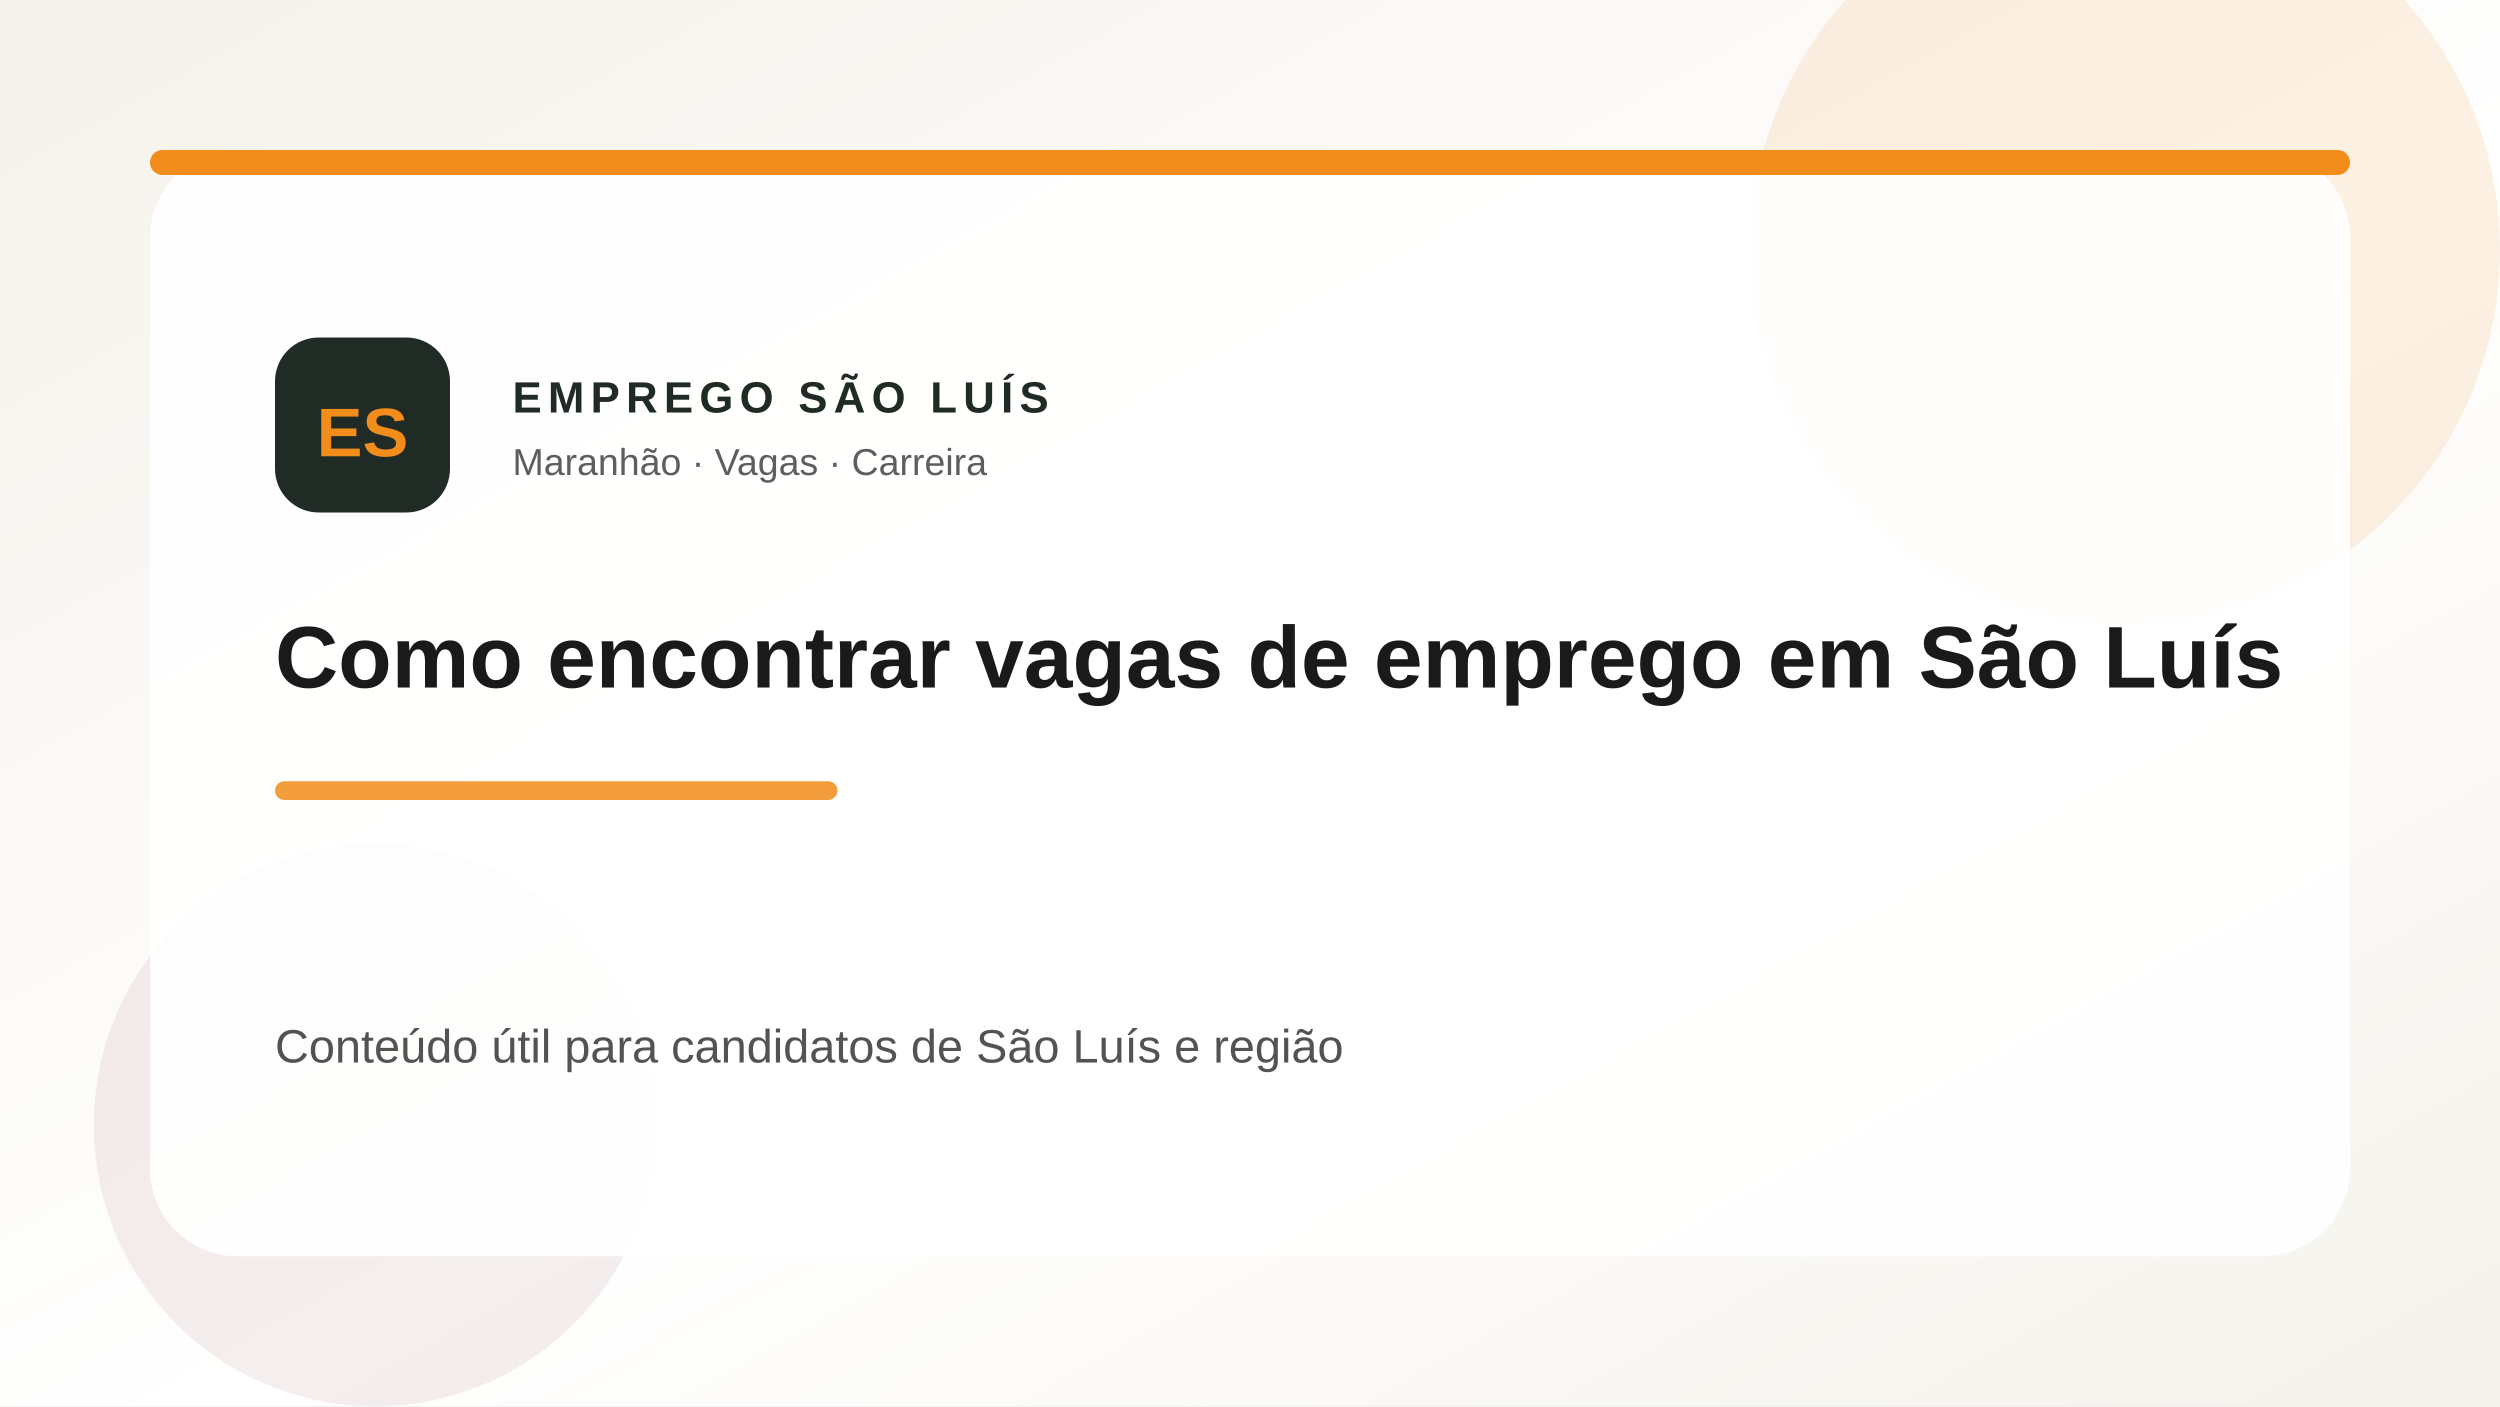
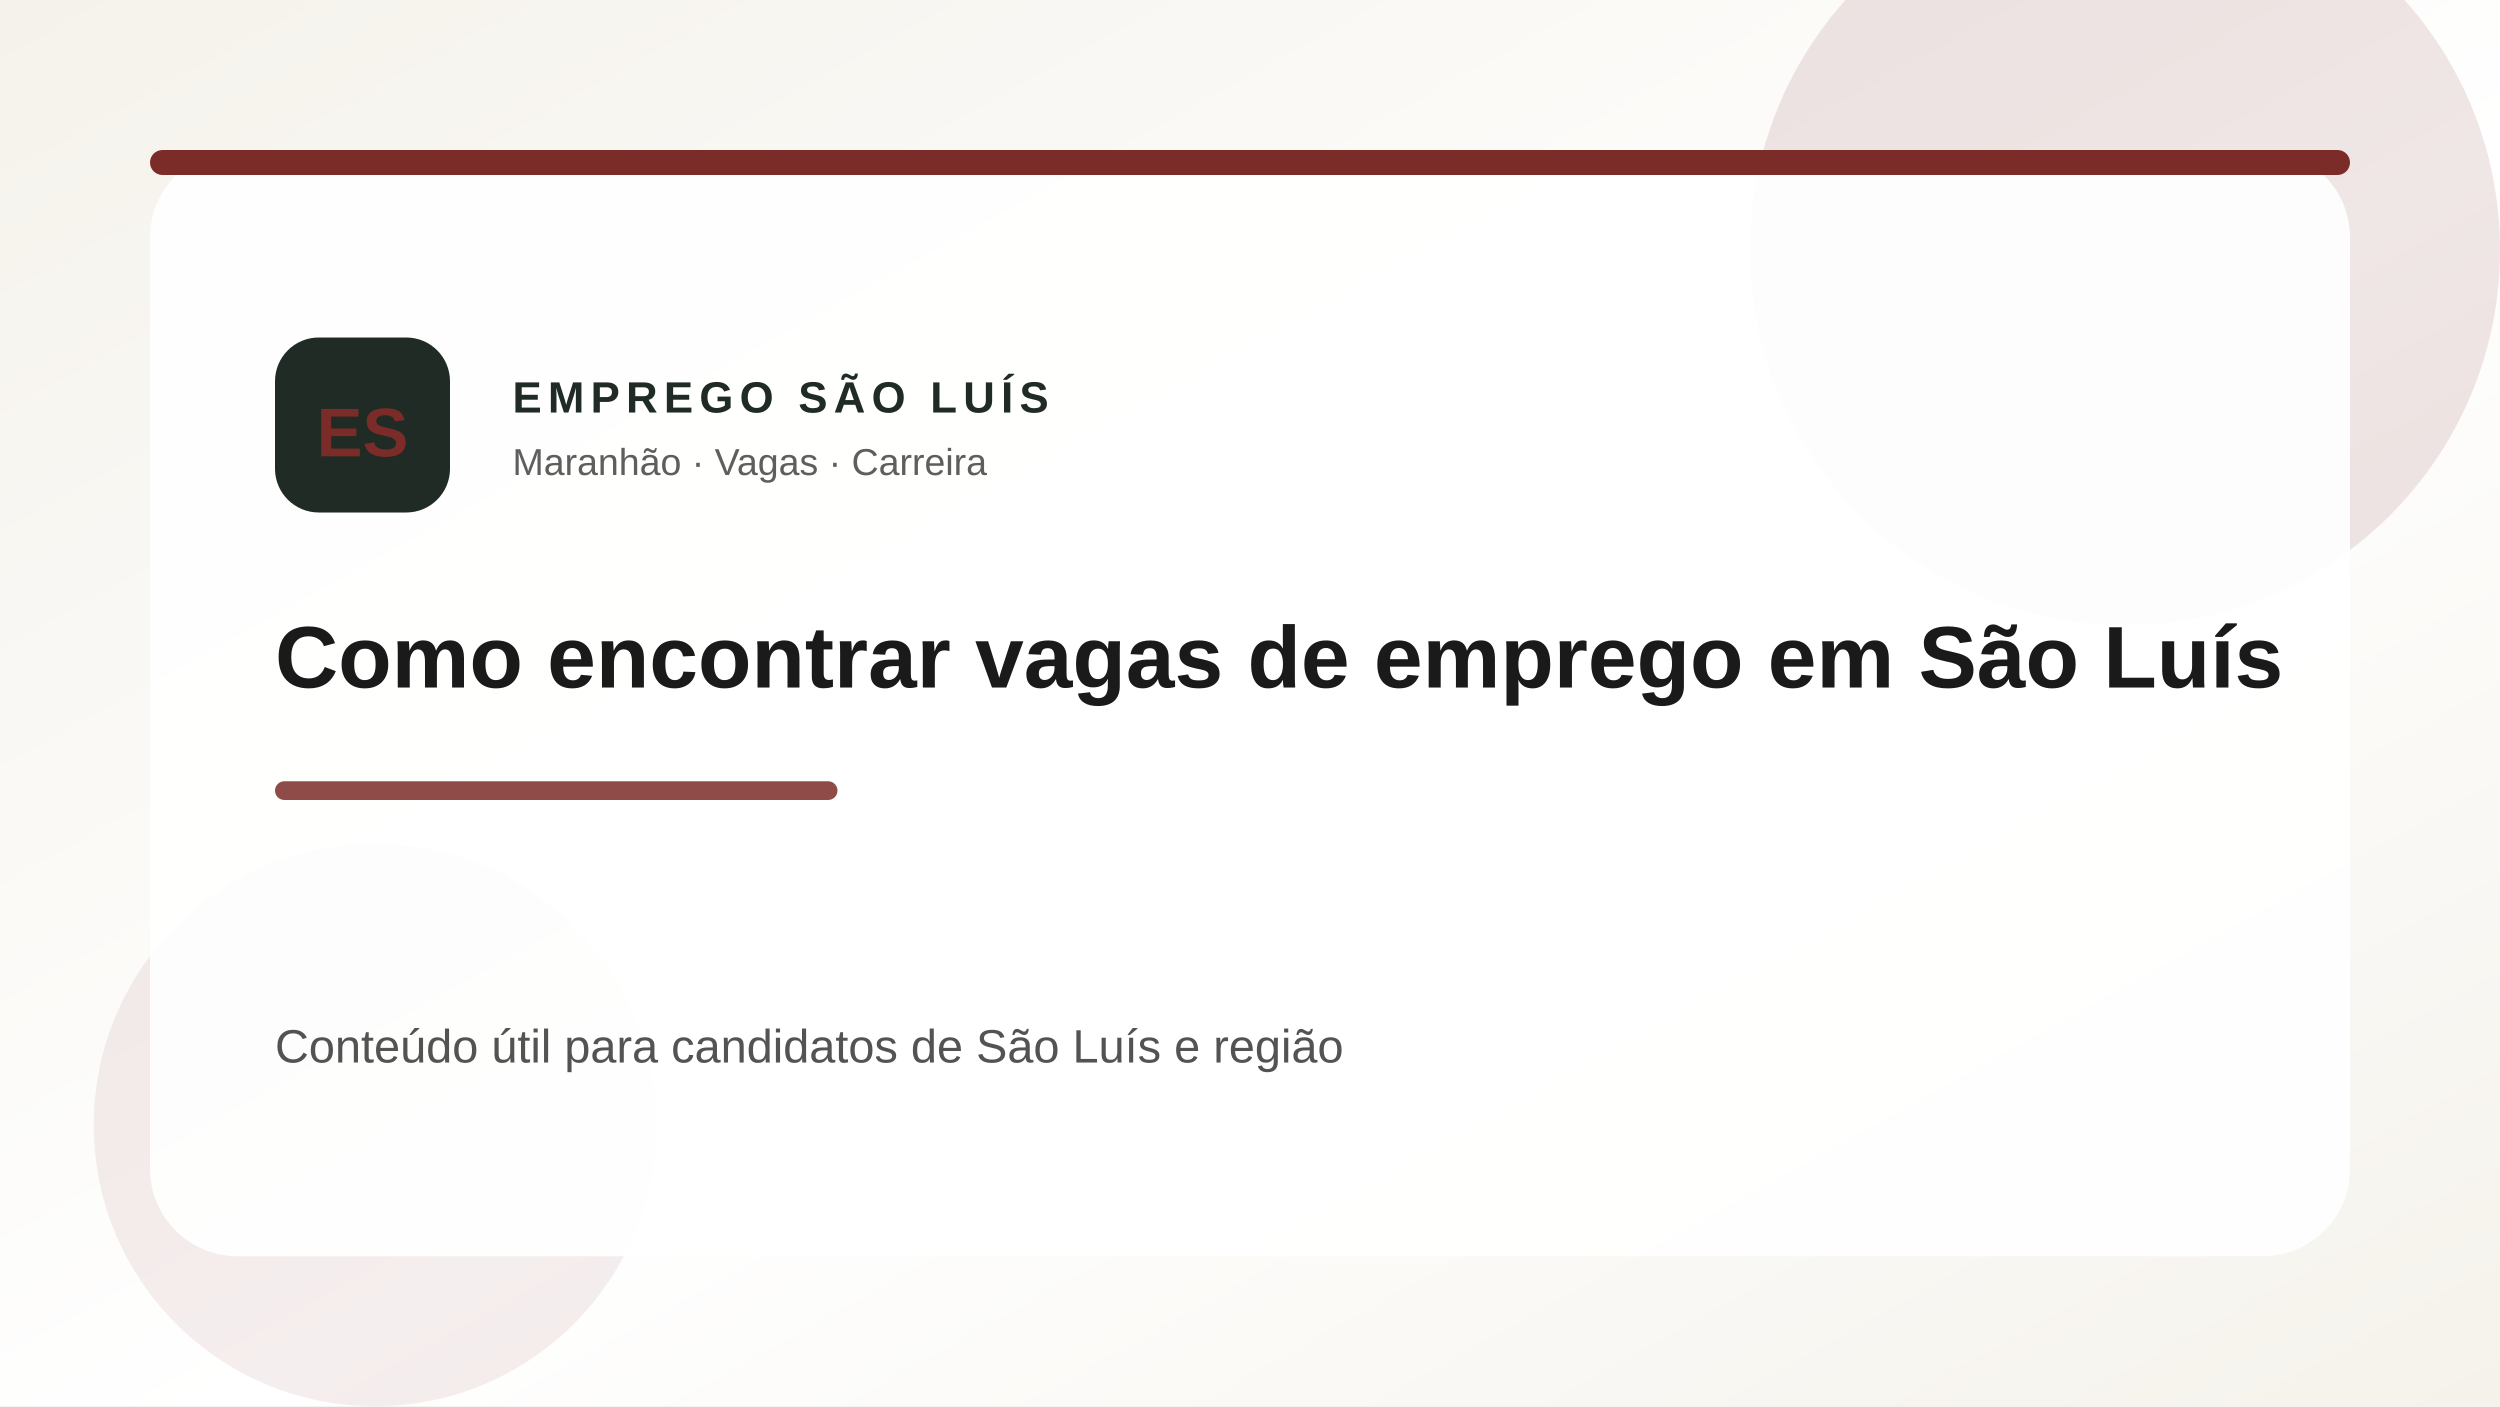
<svg xmlns="http://www.w3.org/2000/svg" width="800" height="450" viewBox="0 0 800 450" role="img" aria-label="Capa: Como encontrar vagas de emprego em São Luís">
  <defs>
    <linearGradient id="bg-como-encontrar-vagas-de-emprego-em-sao-luis" x1="0%" y1="0%" x2="100%" y2="100%">
      <stop offset="0%" stop-color="#F5F2EB" />
      <stop offset="55%" stop-color="#FFFFFF" />
      <stop offset="100%" stop-color="#F5F2EB" />
    </linearGradient>
  </defs>
  <rect width="800" height="450" fill="url(#bg-como-encontrar-vagas-de-emprego-em-sao-luis)" />
-   <circle cx="680" cy="80" r="120" fill="#F28C1B" opacity="0.12" />
+   <circle cx="680" cy="80" r="120" fill="#7B2C28" opacity="0.12" />
  <circle cx="120" cy="360" r="90" fill="#7B2C28" opacity="0.08" />
  <rect x="48" y="48" width="704" height="354" rx="28" fill="#FFFFFF" opacity="0.92" />
-   <rect x="48" y="48" width="704" height="8" rx="4" fill="#F28C1B" />
+   <rect x="48" y="48" width="704" height="8" rx="4" fill="#7B2C28" />
  <g transform="translate(88,108)">
    <rect x="0" y="0" width="56" height="56" rx="14" fill="#1F2B24" />
-     <text x="28" y="38" text-anchor="middle" font-family="Segoe UI, Arial, sans-serif" font-size="22" font-weight="700" fill="#F28C1B">ES</text>
+     <text x="28" y="38" text-anchor="middle" font-family="Segoe UI, Arial, sans-serif" font-size="22" font-weight="700" fill="#7B2C28">ES</text>
    <text x="76" y="24" font-family="Segoe UI, Arial, sans-serif" font-size="14" font-weight="700" fill="#1F2B24" letter-spacing="2">EMPREGO SÃO LUÍS</text>
    <text x="76" y="44" font-family="Segoe UI, Arial, sans-serif" font-size="12" fill="#1A1A1A" opacity="0.7">Maranhão · Vagas · Carreira</text>
  </g>
  <text x="88" y="220" font-family="Segoe UI, Arial, sans-serif" font-size="28" font-weight="700" fill="#1A1A1A">
    Como encontrar vagas de emprego em São Luís
  </text>
-   <rect x="88" y="250" width="180" height="6" rx="3" fill="#F28C1B" opacity="0.85" />
+   <rect x="88" y="250" width="180" height="6" rx="3" fill="#7B2C28" opacity="0.85" />
  <text x="88" y="340" font-family="Segoe UI, Arial, sans-serif" font-size="15" fill="#1A1A1A" opacity="0.75">Conteúdo útil para candidatos de São Luís e região</text>
</svg>
